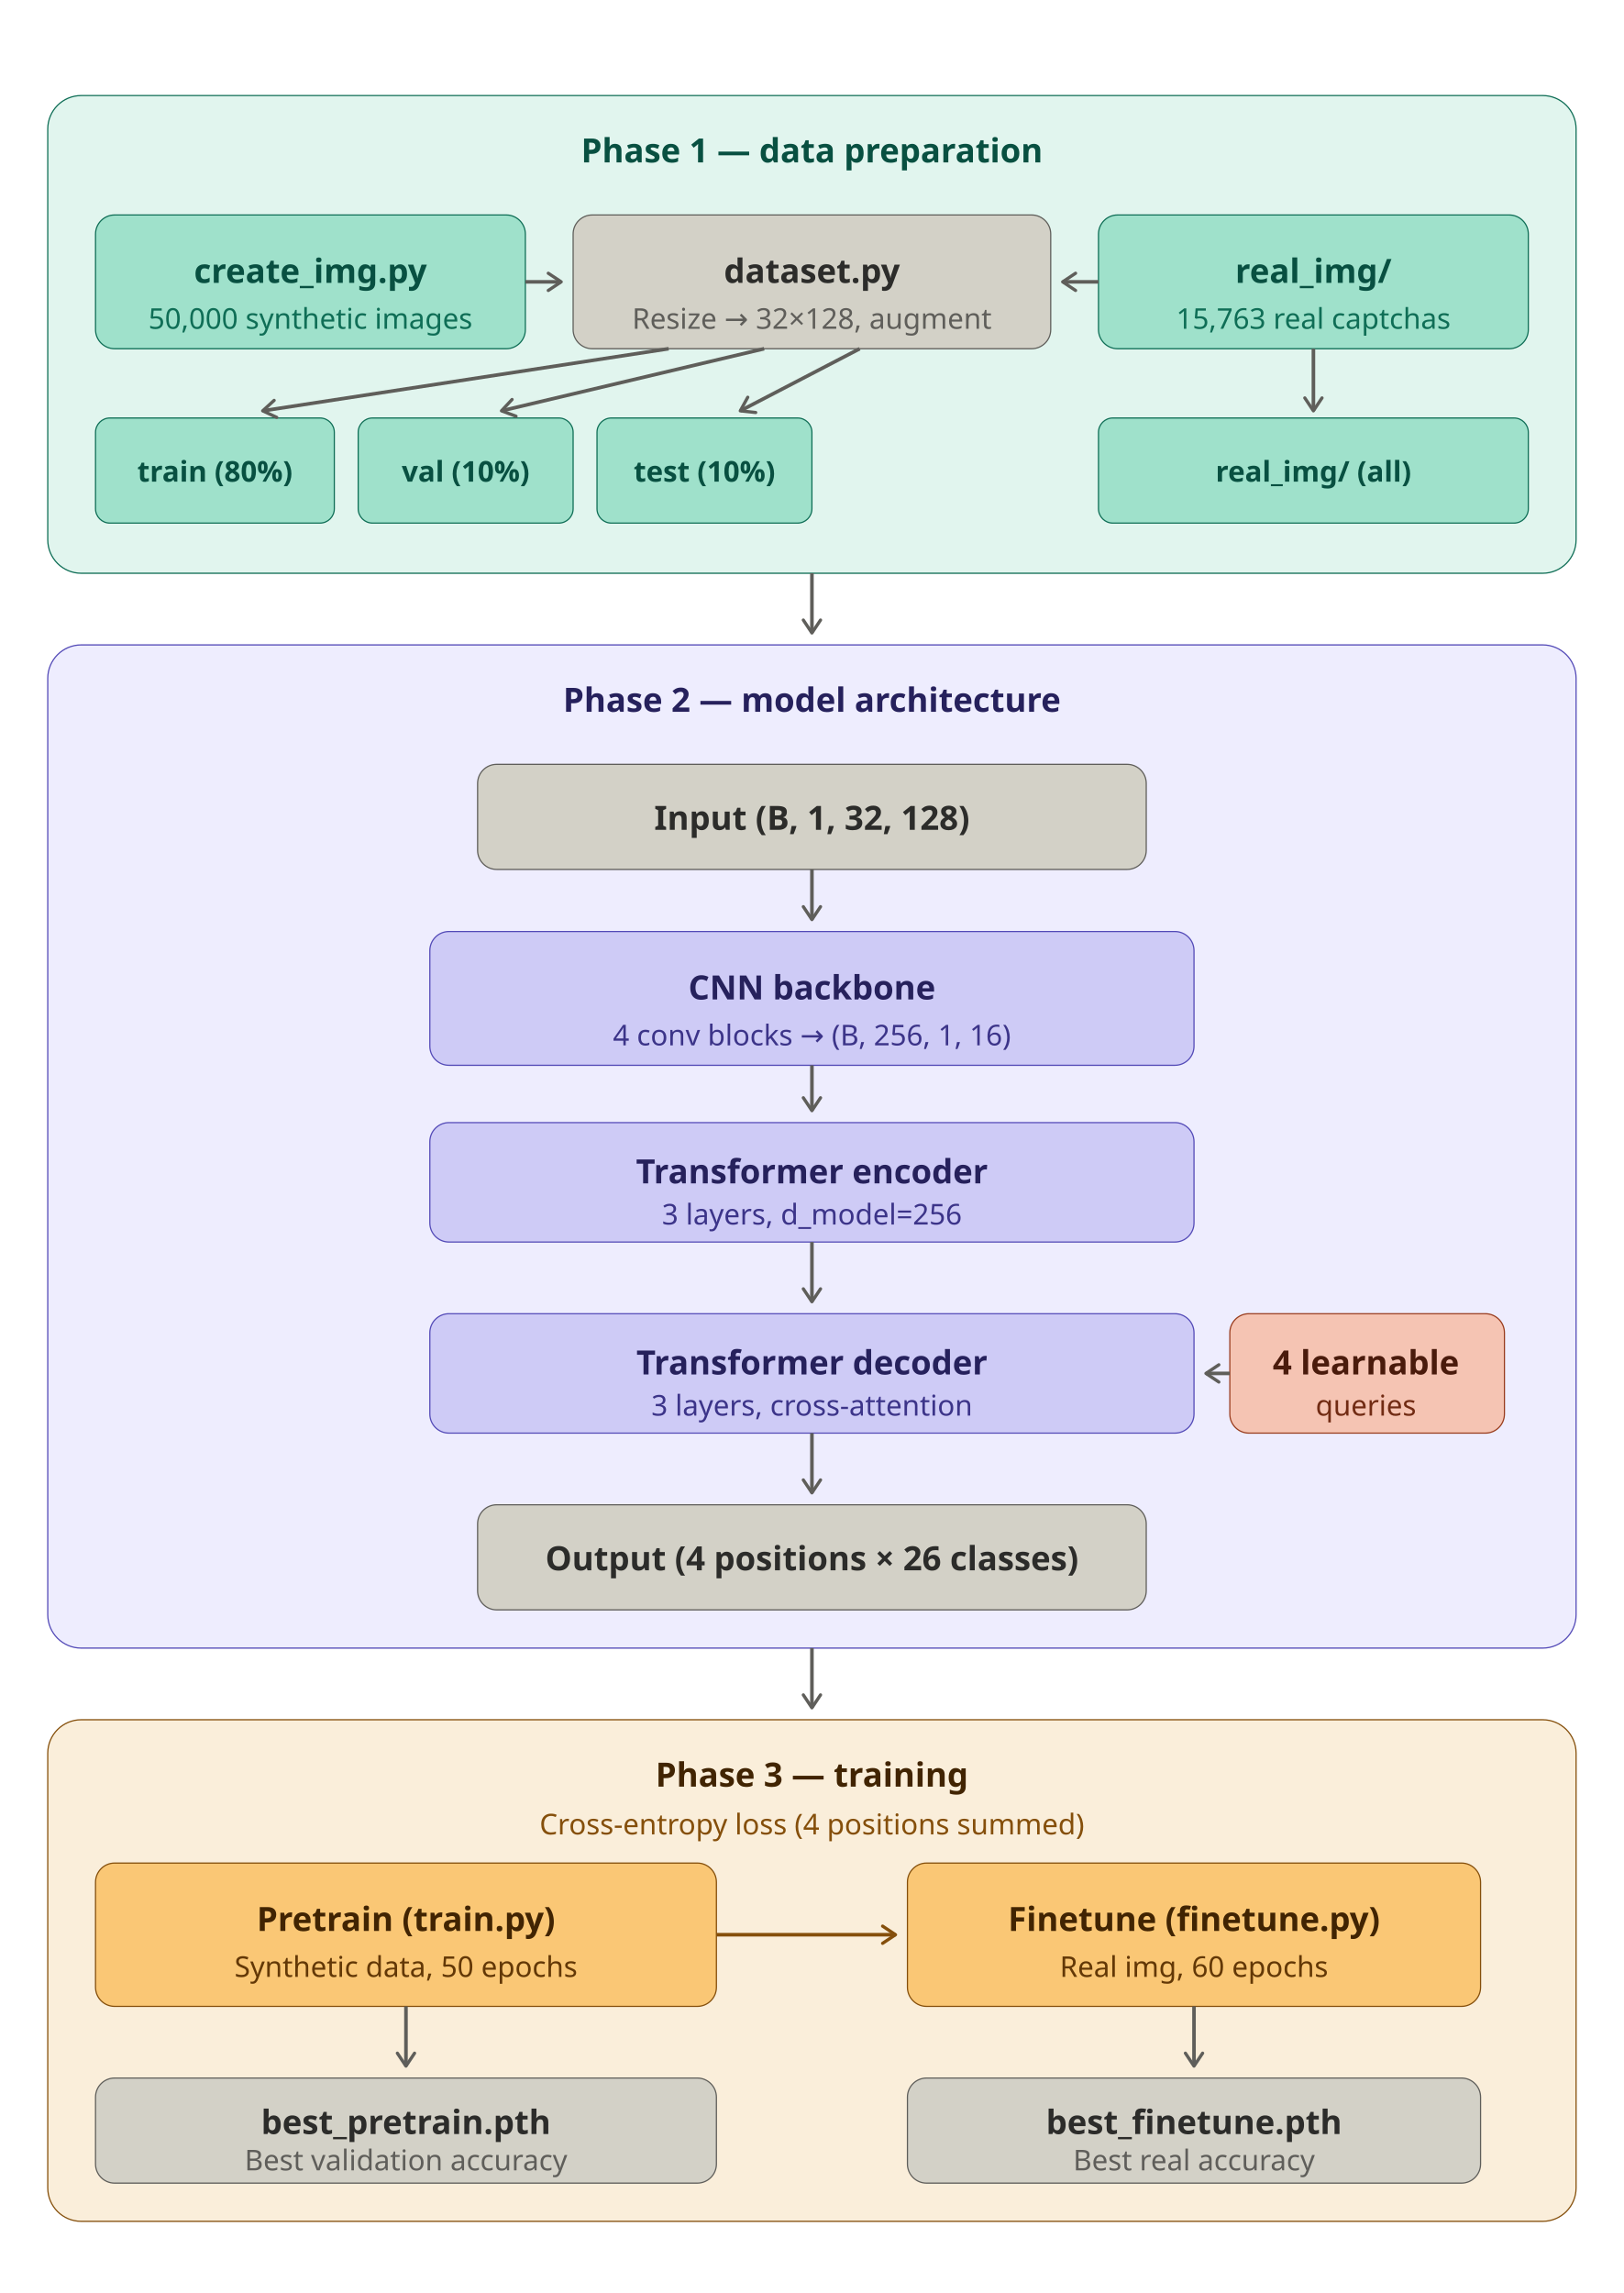
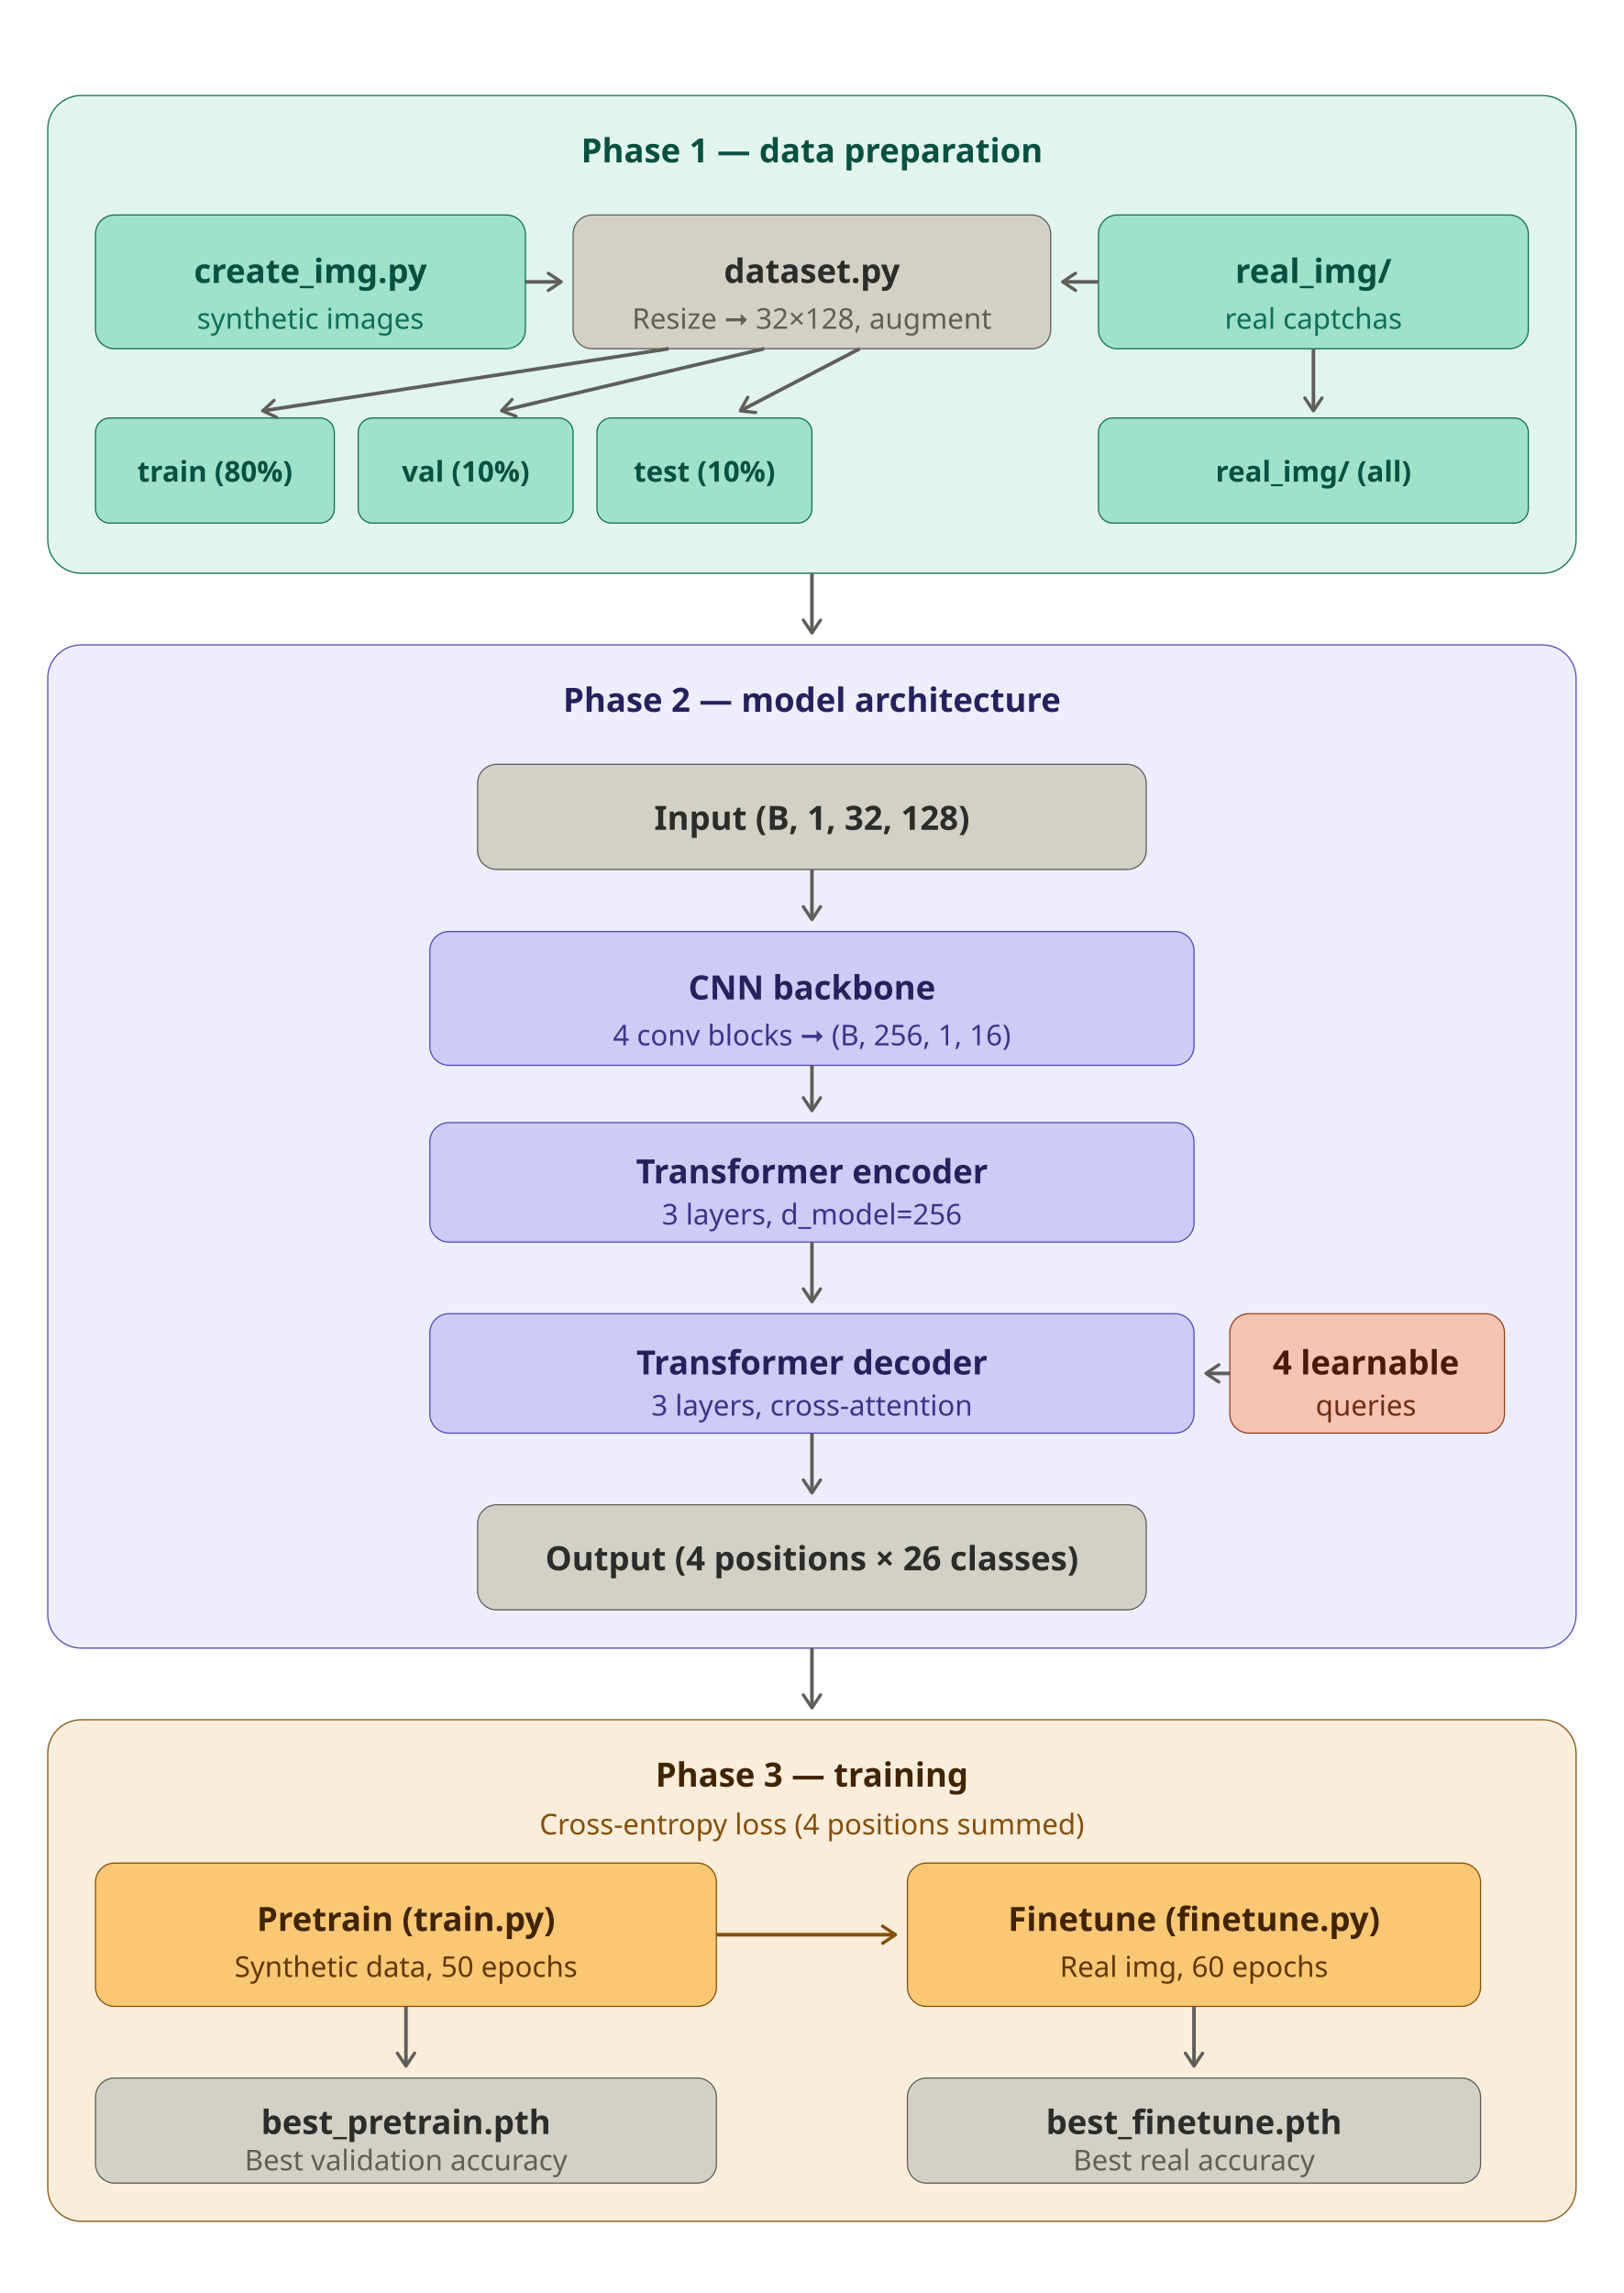
- <svg xmlns="http://www.w3.org/2000/svg" width="100%" viewBox="0 0 680 960" role="img">
+ <svg xmlns="http://www.w3.org/2000/svg" viewBox="0 0 680 960">
  <defs>
-     <marker id="arrow" viewBox="0 0 10 10" refX="8" refY="5" markerWidth="6" markerHeight="6" orient="auto-start-reverse">
-       <path d="M2 1L8 5L2 9" fill="none" stroke="context-stroke" stroke-width="1.5" stroke-linecap="round" stroke-linejoin="round" />
+     <marker id="a" viewBox="0 0 10 10" refX="8" refY="5" markerWidth="6" markerHeight="6" orient="auto-start-reverse">
+       <path d="m2 1 6 4-6 4" fill="none" stroke="context-stroke" stroke-width="1.5" stroke-linecap="round" stroke-linejoin="round" />
    </marker>
  </defs>
-   <rect x="20" y="40" width="640" height="200" rx="14" fill="#E1F5EE" stroke="#0F6E56" stroke-width="0.5" />
+   <rect x="20" y="40" width="640" height="200" rx="14" fill="#e1f5ee" stroke="#0f6e56" stroke-width=".5" />
  <text font-family="sans-serif" font-size="14" font-weight="600" fill="#085041" x="340" y="68" text-anchor="middle">Phase 1 — data preparation</text>
-   <rect x="40" y="90" width="180" height="56" rx="8" fill="#9FE1CB" stroke="#0F6E56" stroke-width="0.5" />
+   <rect x="40" y="90" width="180" height="56" rx="8" fill="#9fe1cb" stroke="#0f6e56" stroke-width=".5" />
  <text font-family="sans-serif" font-size="14" font-weight="600" fill="#085041" x="130" y="113" text-anchor="middle" dominant-baseline="central">create_img.py</text>
-   <text font-family="sans-serif" font-size="12" fill="#0F6E56" x="130" y="133" text-anchor="middle" dominant-baseline="central">50,000 synthetic images</text>
-   <rect x="460" y="90" width="180" height="56" rx="8" fill="#9FE1CB" stroke="#0F6E56" stroke-width="0.5" />
+   <text font-family="sans-serif" font-size="12" fill="#0f6e56" x="130" y="133" text-anchor="middle" dominant-baseline="central">synthetic images</text>
+   <rect x="460" y="90" width="180" height="56" rx="8" fill="#9fe1cb" stroke="#0f6e56" stroke-width=".5" />
  <text font-family="sans-serif" font-size="14" font-weight="600" fill="#085041" x="550" y="113" text-anchor="middle" dominant-baseline="central">real_img/</text>
-   <text font-family="sans-serif" font-size="12" fill="#0F6E56" x="550" y="133" text-anchor="middle" dominant-baseline="central">15,763 real captchas</text>
-   <rect x="240" y="90" width="200" height="56" rx="8" fill="#D3D1C7" stroke="#5F5E5A" stroke-width="0.5" />
-   <text font-family="sans-serif" font-size="14" font-weight="600" fill="#2C2C2A" x="340" y="113" text-anchor="middle" dominant-baseline="central">dataset.py</text>
-   <text font-family="sans-serif" font-size="12" fill="#5F5E5A" x="340" y="133" text-anchor="middle" dominant-baseline="central">Resize → 32×128, augment</text>
-   <line x1="220" y1="118" x2="235" y2="118" stroke="#5F5E5A" stroke-width="1.5" marker-end="url(#arrow)" />
-   <line x1="460" y1="118" x2="445" y2="118" stroke="#5F5E5A" stroke-width="1.5" marker-end="url(#arrow)" />
-   <rect x="40" y="175" width="100" height="44" rx="6" fill="#9FE1CB" stroke="#0F6E56" stroke-width="0.5" />
+   <text font-family="sans-serif" font-size="12" fill="#0f6e56" x="550" y="133" text-anchor="middle" dominant-baseline="central">real captchas</text>
+   <rect x="240" y="90" width="200" height="56" rx="8" fill="#d3d1c7" stroke="#5f5e5a" stroke-width=".5" />
+   <text font-family="sans-serif" font-size="14" font-weight="600" fill="#2c2c2a" x="340" y="113" text-anchor="middle" dominant-baseline="central">dataset.py</text>
+   <text font-family="sans-serif" font-size="12" fill="#5f5e5a" x="340" y="133" text-anchor="middle" dominant-baseline="central">Resize ➞ 32×128, augment</text>
+   <path stroke="#5f5e5a" stroke-width="1.5" marker-end="url(#a)" d="M220 118h15" />
+   <path stroke="#5f5e5a" stroke-width="1.5" marker-end="url(#a)" d="M460 118h-15" />
+   <rect x="40" y="175" width="100" height="44" rx="6" fill="#9fe1cb" stroke="#0f6e56" stroke-width=".5" />
  <text font-family="sans-serif" font-size="12" font-weight="600" fill="#085041" x="90" y="197" text-anchor="middle" dominant-baseline="central">train (80%)</text>
-   <rect x="150" y="175" width="90" height="44" rx="6" fill="#9FE1CB" stroke="#0F6E56" stroke-width="0.5" />
+   <rect x="150" y="175" width="90" height="44" rx="6" fill="#9fe1cb" stroke="#0f6e56" stroke-width=".5" />
  <text font-family="sans-serif" font-size="12" font-weight="600" fill="#085041" x="195" y="197" text-anchor="middle" dominant-baseline="central">val (10%)</text>
-   <rect x="250" y="175" width="90" height="44" rx="6" fill="#9FE1CB" stroke="#0F6E56" stroke-width="0.5" />
+   <rect x="250" y="175" width="90" height="44" rx="6" fill="#9fe1cb" stroke="#0f6e56" stroke-width=".5" />
  <text font-family="sans-serif" font-size="12" font-weight="600" fill="#085041" x="295" y="197" text-anchor="middle" dominant-baseline="central">test (10%)</text>
-   <rect x="460" y="175" width="180" height="44" rx="6" fill="#9FE1CB" stroke="#0F6E56" stroke-width="0.5" />
+   <rect x="460" y="175" width="180" height="44" rx="6" fill="#9fe1cb" stroke="#0f6e56" stroke-width=".5" />
  <text font-family="sans-serif" font-size="12" font-weight="600" fill="#085041" x="550" y="197" text-anchor="middle" dominant-baseline="central">real_img/ (all)</text>
-   <line x1="280" y1="146" x2="110" y2="172" stroke="#5F5E5A" stroke-width="1.5" marker-end="url(#arrow)" />
-   <line x1="320" y1="146" x2="210" y2="172" stroke="#5F5E5A" stroke-width="1.5" marker-end="url(#arrow)" />
-   <line x1="360" y1="146" x2="310" y2="172" stroke="#5F5E5A" stroke-width="1.5" marker-end="url(#arrow)" />
-   <line x1="550" y1="146" x2="550" y2="172" stroke="#5F5E5A" stroke-width="1.5" marker-end="url(#arrow)" />
-   <line x1="340" y1="240" x2="340" y2="265" stroke="#5F5E5A" stroke-width="1.5" marker-end="url(#arrow)" />
-   <rect x="20" y="270" width="640" height="420" rx="14" fill="#EEEDFE" stroke="#534AB7" stroke-width="0.5" />
-   <text font-family="sans-serif" font-size="14" font-weight="600" fill="#26215C" x="340" y="298" text-anchor="middle">Phase 2 — model architecture</text>
-   <rect x="200" y="320" width="280" height="44" rx="8" fill="#D3D1C7" stroke="#5F5E5A" stroke-width="0.5" />
-   <text font-family="sans-serif" font-size="14" font-weight="600" fill="#2C2C2A" x="340" y="342" text-anchor="middle" dominant-baseline="central">Input (B, 1, 32, 128)</text>
-   <line x1="340" y1="364" x2="340" y2="385" stroke="#5F5E5A" stroke-width="1.5" marker-end="url(#arrow)" />
-   <rect x="180" y="390" width="320" height="56" rx="8" fill="#CECBF6" stroke="#534AB7" stroke-width="0.5" />
-   <text font-family="sans-serif" font-size="14" font-weight="600" fill="#26215C" x="340" y="413" text-anchor="middle" dominant-baseline="central">CNN backbone</text>
-   <text font-family="sans-serif" font-size="12" fill="#3C3489" x="340" y="433" text-anchor="middle" dominant-baseline="central">4 conv blocks → (B, 256, 1, 16)</text>
-   <line x1="340" y1="446" x2="340" y2="465" stroke="#5F5E5A" stroke-width="1.5" marker-end="url(#arrow)" />
-   <rect x="180" y="470" width="320" height="50" rx="8" fill="#CECBF6" stroke="#534AB7" stroke-width="0.5" />
-   <text font-family="sans-serif" font-size="14" font-weight="600" fill="#26215C" x="340" y="490" text-anchor="middle" dominant-baseline="central">Transformer encoder</text>
-   <text font-family="sans-serif" font-size="12" fill="#3C3489" x="340" y="508" text-anchor="middle" dominant-baseline="central">3 layers, d_model=256</text>
-   <line x1="340" y1="520" x2="340" y2="545" stroke="#5F5E5A" stroke-width="1.5" marker-end="url(#arrow)" />
-   <rect x="515" y="550" width="115" height="50" rx="8" fill="#F5C4B3" stroke="#993C1D" stroke-width="0.5" />
-   <text font-family="sans-serif" font-size="14" font-weight="600" fill="#4A1B0C" x="572" y="570" text-anchor="middle" dominant-baseline="central">4 learnable</text>
-   <text font-family="sans-serif" font-size="12" fill="#712B13" x="572" y="588" text-anchor="middle" dominant-baseline="central">queries</text>
-   <rect x="180" y="550" width="320" height="50" rx="8" fill="#CECBF6" stroke="#534AB7" stroke-width="0.5" />
-   <text font-family="sans-serif" font-size="14" font-weight="600" fill="#26215C" x="340" y="570" text-anchor="middle" dominant-baseline="central">Transformer decoder</text>
-   <text font-family="sans-serif" font-size="12" fill="#3C3489" x="340" y="588" text-anchor="middle" dominant-baseline="central">3 layers, cross-attention</text>
-   <line x1="515" y1="575" x2="505" y2="575" stroke="#5F5E5A" stroke-width="1.5" marker-end="url(#arrow)" />
-   <line x1="340" y1="600" x2="340" y2="625" stroke="#5F5E5A" stroke-width="1.5" marker-end="url(#arrow)" />
-   <rect x="200" y="630" width="280" height="44" rx="8" fill="#D3D1C7" stroke="#5F5E5A" stroke-width="0.5" />
-   <text font-family="sans-serif" font-size="14" font-weight="600" fill="#2C2C2A" x="340" y="652" text-anchor="middle" dominant-baseline="central">Output (4 positions × 26 classes)</text>
-   <line x1="340" y1="690" x2="340" y2="715" stroke="#5F5E5A" stroke-width="1.5" marker-end="url(#arrow)" />
-   <rect x="20" y="720" width="640" height="210" rx="14" fill="#FAEEDA" stroke="#854F0B" stroke-width="0.5" />
+   <path stroke="#5f5e5a" stroke-width="1.5" marker-end="url(#a)" d="m280 146-170 26" />
+   <path stroke="#5f5e5a" stroke-width="1.5" marker-end="url(#a)" d="m320 146-110 26" />
+   <path stroke="#5f5e5a" stroke-width="1.5" marker-end="url(#a)" d="m360 146-50 26" />
+   <path stroke="#5f5e5a" stroke-width="1.5" marker-end="url(#a)" d="M550 146v26" />
+   <path stroke="#5f5e5a" stroke-width="1.5" marker-end="url(#a)" d="M340 240v25" />
+   <rect x="20" y="270" width="640" height="420" rx="14" fill="#eeedfe" stroke="#534ab7" stroke-width=".5" />
+   <text font-family="sans-serif" font-size="14" font-weight="600" fill="#26215c" x="340" y="298" text-anchor="middle">Phase 2 — model architecture</text>
+   <rect x="200" y="320" width="280" height="44" rx="8" fill="#d3d1c7" stroke="#5f5e5a" stroke-width=".5" />
+   <text font-family="sans-serif" font-size="14" font-weight="600" fill="#2c2c2a" x="340" y="342" text-anchor="middle" dominant-baseline="central">Input (B, 1, 32, 128)</text>
+   <path stroke="#5f5e5a" stroke-width="1.5" marker-end="url(#a)" d="M340 364v21" />
+   <rect x="180" y="390" width="320" height="56" rx="8" fill="#cecbf6" stroke="#534ab7" stroke-width=".5" />
+   <text font-family="sans-serif" font-size="14" font-weight="600" fill="#26215c" x="340" y="413" text-anchor="middle" dominant-baseline="central">CNN backbone</text>
+   <text font-family="sans-serif" font-size="12" fill="#3c3489" x="340" y="433" text-anchor="middle" dominant-baseline="central">4 conv blocks ➞ (B, 256, 1, 16)</text>
+   <path stroke="#5f5e5a" stroke-width="1.5" marker-end="url(#a)" d="M340 446v19" />
+   <rect x="180" y="470" width="320" height="50" rx="8" fill="#cecbf6" stroke="#534ab7" stroke-width=".5" />
+   <text font-family="sans-serif" font-size="14" font-weight="600" fill="#26215c" x="340" y="490" text-anchor="middle" dominant-baseline="central">Transformer encoder</text>
+   <text font-family="sans-serif" font-size="12" fill="#3c3489" x="340" y="508" text-anchor="middle" dominant-baseline="central">3 layers, d_model=256</text>
+   <path stroke="#5f5e5a" stroke-width="1.5" marker-end="url(#a)" d="M340 520v25" />
+   <rect x="515" y="550" width="115" height="50" rx="8" fill="#f5c4b3" stroke="#993c1d" stroke-width=".5" />
+   <text font-family="sans-serif" font-size="14" font-weight="600" fill="#4a1b0c" x="572" y="570" text-anchor="middle" dominant-baseline="central">4 learnable</text>
+   <text font-family="sans-serif" font-size="12" fill="#712b13" x="572" y="588" text-anchor="middle" dominant-baseline="central">queries</text>
+   <rect x="180" y="550" width="320" height="50" rx="8" fill="#cecbf6" stroke="#534ab7" stroke-width=".5" />
+   <text font-family="sans-serif" font-size="14" font-weight="600" fill="#26215c" x="340" y="570" text-anchor="middle" dominant-baseline="central">Transformer decoder</text>
+   <text font-family="sans-serif" font-size="12" fill="#3c3489" x="340" y="588" text-anchor="middle" dominant-baseline="central">3 layers, cross-attention</text>
+   <path stroke="#5f5e5a" stroke-width="1.5" marker-end="url(#a)" d="M515 575h-10" />
+   <path stroke="#5f5e5a" stroke-width="1.5" marker-end="url(#a)" d="M340 600v25" />
+   <rect x="200" y="630" width="280" height="44" rx="8" fill="#d3d1c7" stroke="#5f5e5a" stroke-width=".5" />
+   <text font-family="sans-serif" font-size="14" font-weight="600" fill="#2c2c2a" x="340" y="652" text-anchor="middle" dominant-baseline="central">Output (4 positions × 26 classes)</text>
+   <path stroke="#5f5e5a" stroke-width="1.5" marker-end="url(#a)" d="M340 690v25" />
+   <rect x="20" y="720" width="640" height="210" rx="14" fill="#faeeda" stroke="#854f0b" stroke-width=".5" />
  <text font-family="sans-serif" font-size="14" font-weight="600" fill="#412402" x="340" y="748" text-anchor="middle">Phase 3 — training</text>
-   <text font-family="sans-serif" font-size="12" fill="#854F0B" x="340" y="768" text-anchor="middle">Cross-entropy loss (4 positions summed)</text>
-   <rect x="40" y="780" width="260" height="60" rx="8" fill="#FAC775" stroke="#854F0B" stroke-width="0.5" />
+   <text font-family="sans-serif" font-size="12" fill="#854f0b" x="340" y="768" text-anchor="middle">Cross-entropy loss (4 positions summed)</text>
+   <rect x="40" y="780" width="260" height="60" rx="8" fill="#fac775" stroke="#854f0b" stroke-width=".5" />
  <text font-family="sans-serif" font-size="14" font-weight="600" fill="#412402" x="170" y="803" text-anchor="middle" dominant-baseline="central">Pretrain (train.py)</text>
  <text font-family="sans-serif" font-size="12" fill="#633806" x="170" y="823" text-anchor="middle" dominant-baseline="central">Synthetic data, 50 epochs</text>
-   <rect x="380" y="780" width="240" height="60" rx="8" fill="#FAC775" stroke="#854F0B" stroke-width="0.5" />
+   <rect x="380" y="780" width="240" height="60" rx="8" fill="#fac775" stroke="#854f0b" stroke-width=".5" />
  <text font-family="sans-serif" font-size="14" font-weight="600" fill="#412402" x="500" y="803" text-anchor="middle" dominant-baseline="central">Finetune (finetune.py)</text>
  <text font-family="sans-serif" font-size="12" fill="#633806" x="500" y="823" text-anchor="middle" dominant-baseline="central">Real img, 60 epochs</text>
-   <line x1="300" y1="810" x2="375" y2="810" stroke="#854F0B" stroke-width="1.5" marker-end="url(#arrow)" />
-   <rect x="40" y="870" width="260" height="44" rx="8" fill="#D3D1C7" stroke="#5F5E5A" stroke-width="0.5" />
-   <text font-family="sans-serif" font-size="14" font-weight="600" fill="#2C2C2A" x="170" y="888" text-anchor="middle" dominant-baseline="central">best_pretrain.pth</text>
-   <text font-family="sans-serif" font-size="12" fill="#5F5E5A" x="170" y="904" text-anchor="middle" dominant-baseline="central">Best validation accuracy</text>
-   <rect x="380" y="870" width="240" height="44" rx="8" fill="#D3D1C7" stroke="#5F5E5A" stroke-width="0.5" />
-   <text font-family="sans-serif" font-size="14" font-weight="600" fill="#2C2C2A" x="500" y="888" text-anchor="middle" dominant-baseline="central">best_finetune.pth</text>
-   <text font-family="sans-serif" font-size="12" fill="#5F5E5A" x="500" y="904" text-anchor="middle" dominant-baseline="central">Best real accuracy</text>
-   <line x1="170" y1="840" x2="170" y2="865" stroke="#5F5E5A" stroke-width="1.5" marker-end="url(#arrow)" />
-   <line x1="500" y1="840" x2="500" y2="865" stroke="#5F5E5A" stroke-width="1.5" marker-end="url(#arrow)" />
+   <path stroke="#854f0b" stroke-width="1.5" marker-end="url(#a)" d="M300 810h75" />
+   <rect x="40" y="870" width="260" height="44" rx="8" fill="#d3d1c7" stroke="#5f5e5a" stroke-width=".5" />
+   <text font-family="sans-serif" font-size="14" font-weight="600" fill="#2c2c2a" x="170" y="888" text-anchor="middle" dominant-baseline="central">best_pretrain.pth</text>
+   <text font-family="sans-serif" font-size="12" fill="#5f5e5a" x="170" y="904" text-anchor="middle" dominant-baseline="central">Best validation accuracy</text>
+   <rect x="380" y="870" width="240" height="44" rx="8" fill="#d3d1c7" stroke="#5f5e5a" stroke-width=".5" />
+   <text font-family="sans-serif" font-size="14" font-weight="600" fill="#2c2c2a" x="500" y="888" text-anchor="middle" dominant-baseline="central">best_finetune.pth</text>
+   <text font-family="sans-serif" font-size="12" fill="#5f5e5a" x="500" y="904" text-anchor="middle" dominant-baseline="central">Best real accuracy</text>
+   <path stroke="#5f5e5a" stroke-width="1.5" marker-end="url(#a)" d="M170 840v25" />
+   <path stroke="#5f5e5a" stroke-width="1.5" marker-end="url(#a)" d="M500 840v25" />
</svg>
